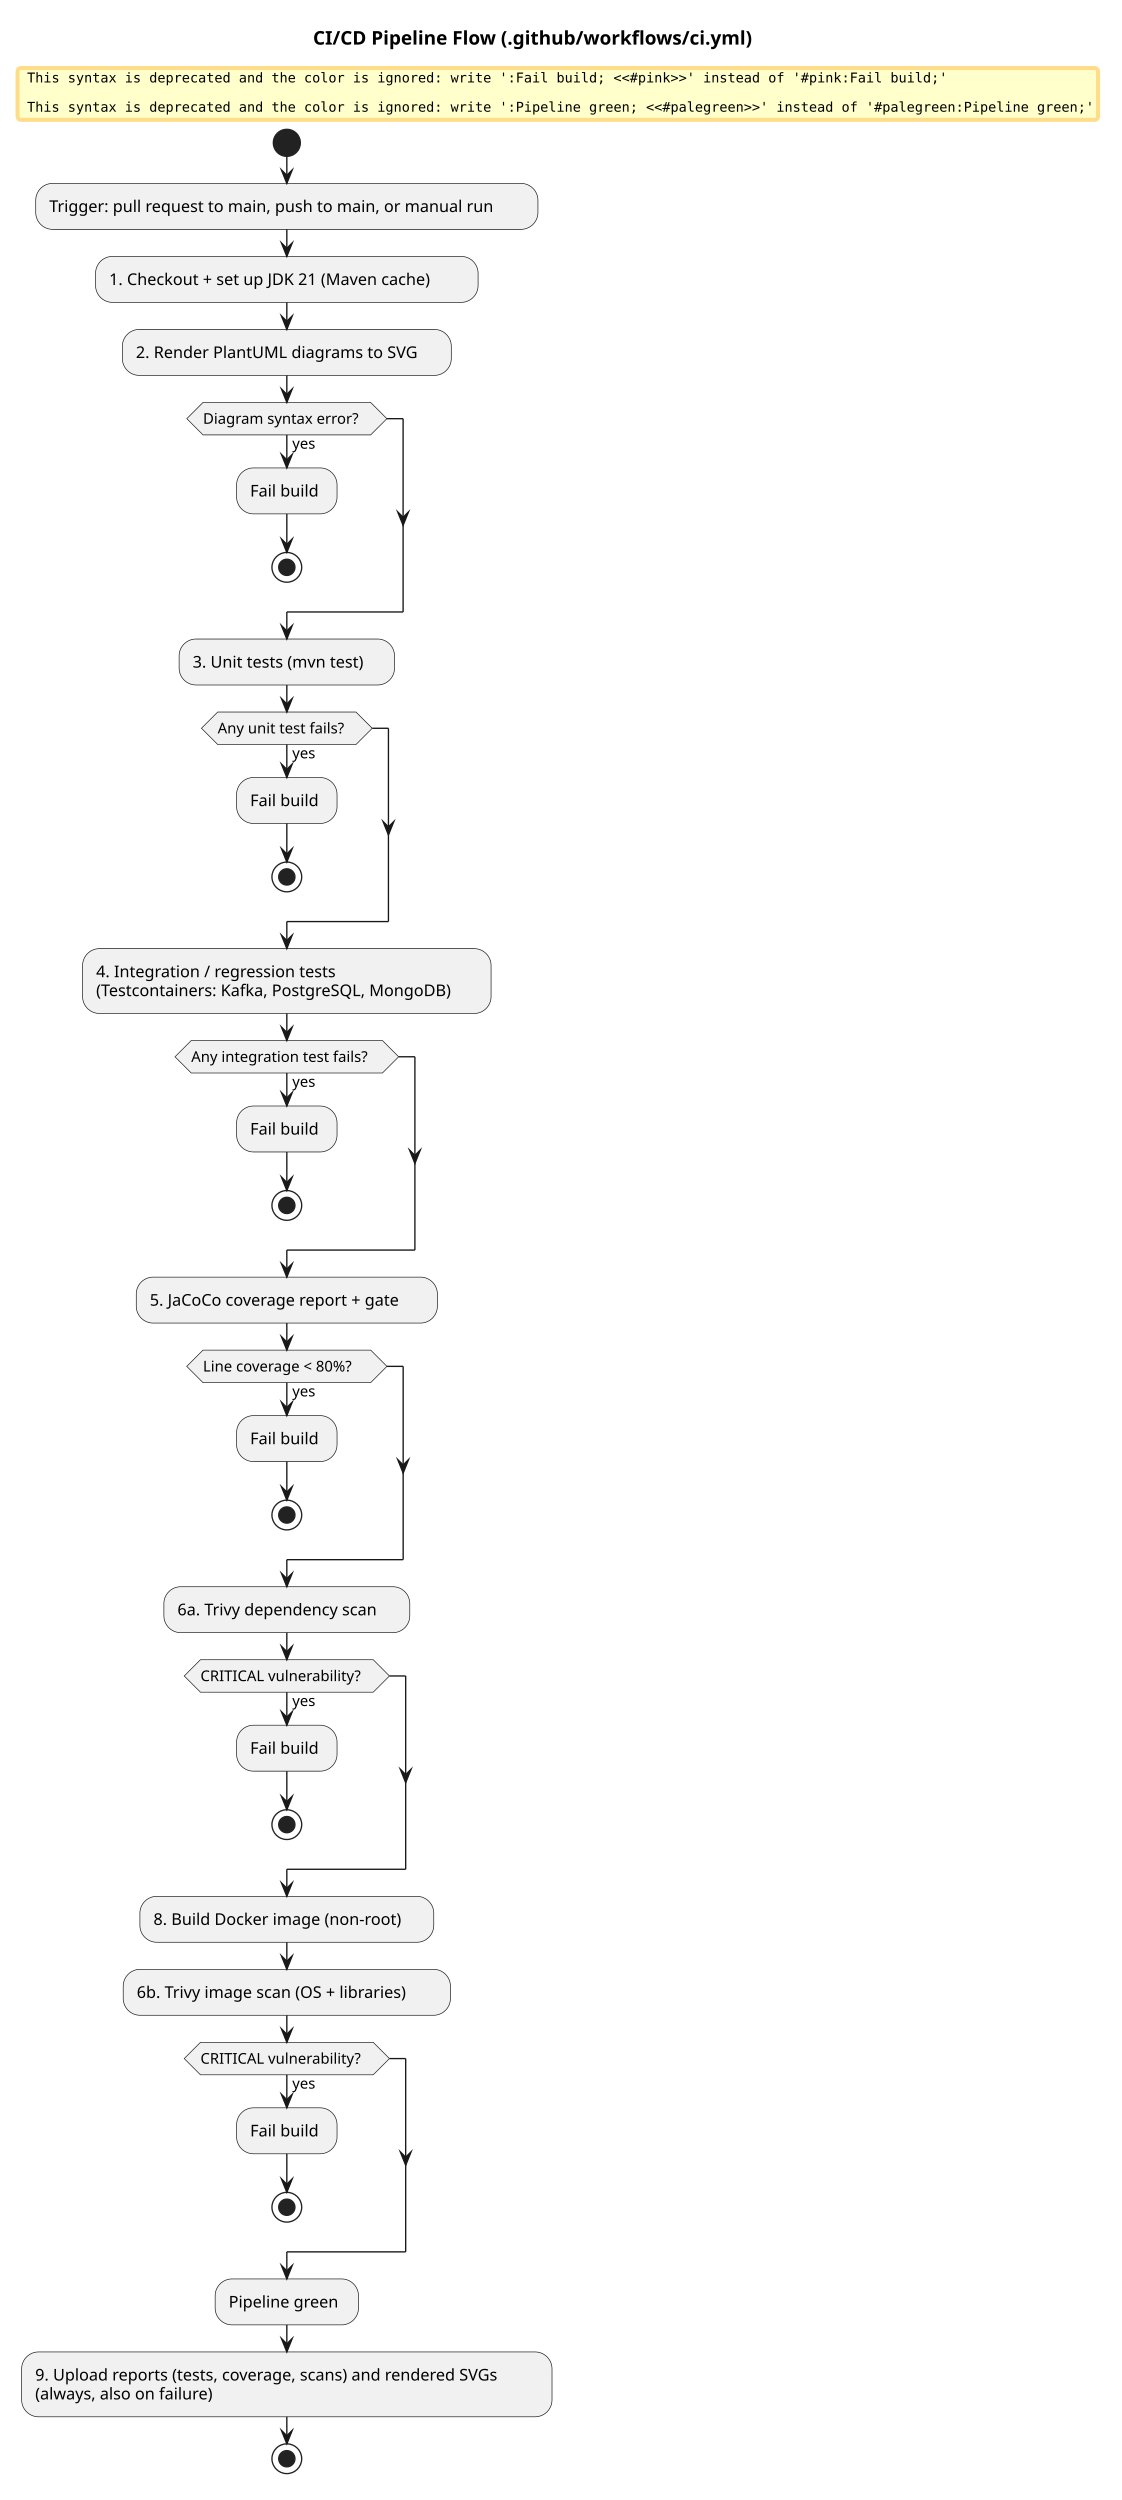
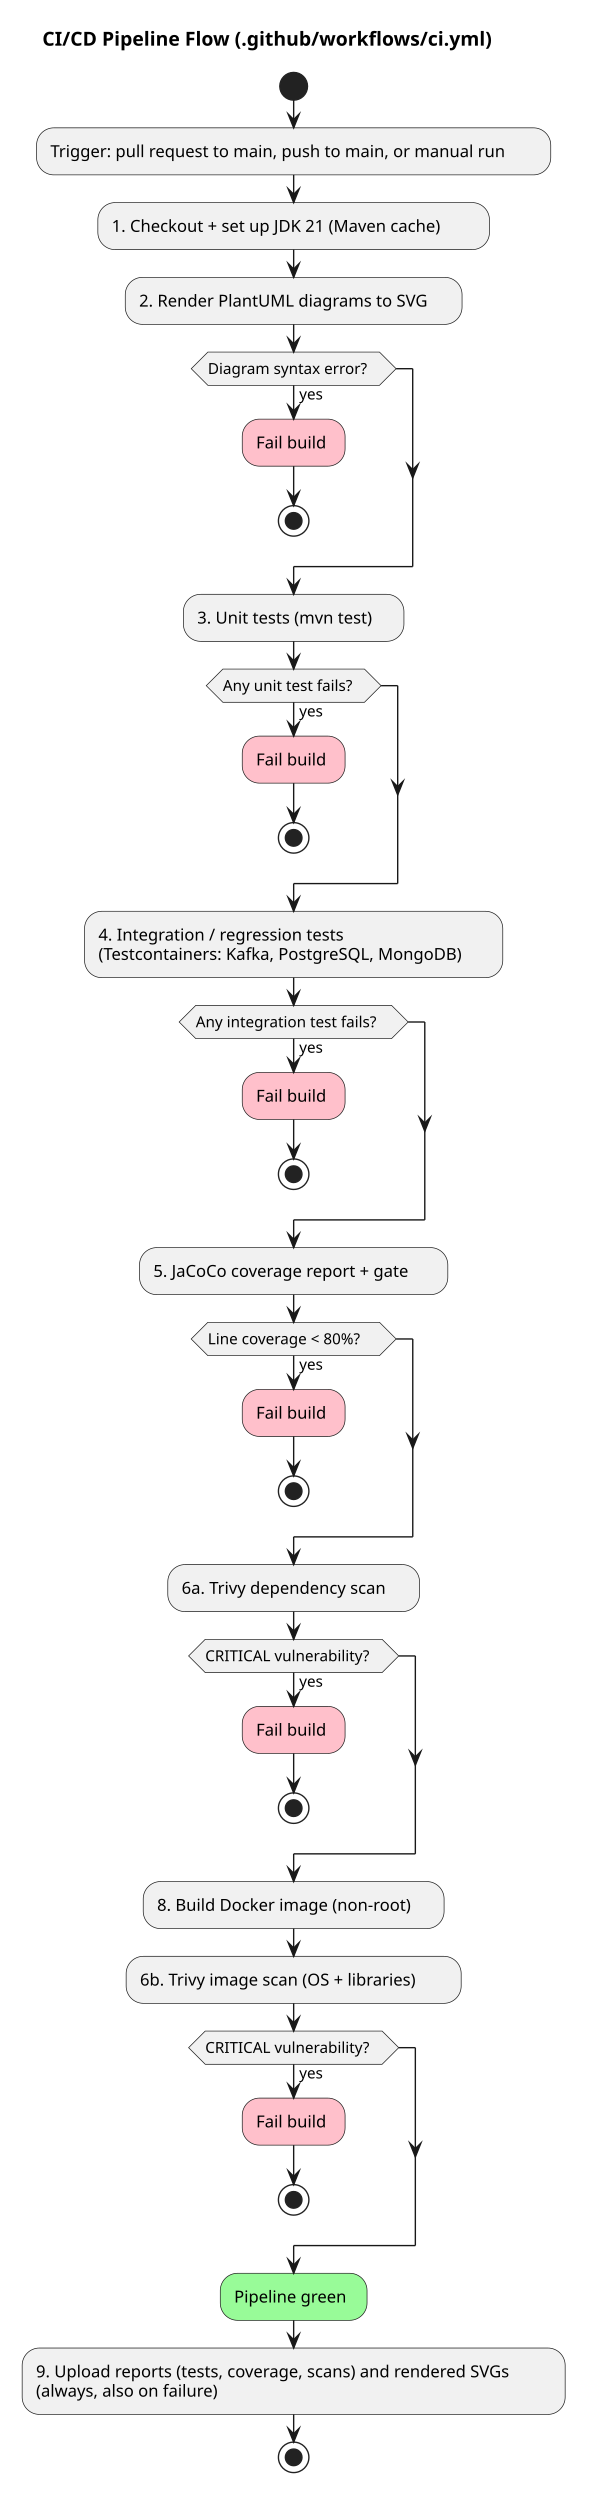
- <svg xmlns="http://www.w3.org/2000/svg" version="1.1" data-diagram-type="ACTIVITY" style="width:829px;height:1848px;background:#FFFFFF;" width="829px" height="1848px" viewBox="0 0 829 1848" zoomAndPan="magnify" preserveAspectRatio="none" contentStyleType="text/css">
+ <svg xmlns="http://www.w3.org/2000/svg" version="1.1" data-diagram-type="ACTIVITY" style="width:428px;height:1805px;background:#FFFFFF;" width="428px" height="1805px" viewBox="0 0 428 1805" zoomAndPan="magnify" preserveAspectRatio="none" contentStyleType="text/css">
  <defs />
  <g font-family="sans-serif" lengthAdjust="spacing">
    <g class="title" data-source-line="1">
-       <text x="231.372" y="32.995" fill="#000" font-size="14" textLength="364.943" font-weight="700">CI/CD Pipeline Flow (.github/workflows/ci.yml)</text>
+       <text x="30.552" y="32.995" fill="#000" font-size="14" textLength="364.943" font-weight="700">CI/CD Pipeline Flow (.github/workflows/ci.yml)</text>
    </g>
-     <rect x="13" y="50.297" width="798.687" height="38.281" fill="#FFC" style="stroke:#FD8;stroke-width:3;" rx="2.5" ry="2.5" />
-     <text x="20" y="60.938" fill="#000" font-size="10" textLength="680.317" font-family="monospace">This syntax is deprecated and the color is ignored: write ':Fail build; &lt;&lt;#pink&gt;&gt;' instead of '#pink:Fail build;'</text>
-     <text x="20" y="82.578" fill="#000" font-size="10" textLength="788.687" font-family="monospace">This syntax is deprecated and the color is ignored: write ':Pipeline green; &lt;&lt;#palegreen&gt;&gt;' instead of '#palegreen:Pipeline green;'</text>
-     <ellipse cx="212.023" cy="105.578" rx="10" ry="10" fill="#222" style="stroke:#222;stroke-width:1;" />
-     <rect x="26.406" y="135.578" width="371.234" height="33.969" fill="#F1F1F1" style="stroke:#181818;stroke-width:0.5;" rx="12.5" ry="12.5" />
-     <text x="36.406" y="156.717" fill="#000" font-size="12" textLength="351.234">Trigger: pull request to main, push to main, or manual run</text>
-     <rect x="70.642" y="189.547" width="282.764" height="33.969" fill="#F1F1F1" style="stroke:#181818;stroke-width:0.5;" rx="12.5" ry="12.5" />
-     <text x="80.642" y="210.686" fill="#000" font-size="12" textLength="262.764">1. Checkout + set up JDK 21 (Maven cache)</text>
-     <rect x="90.443" y="243.516" width="243.16" height="33.969" fill="#F1F1F1" style="stroke:#181818;stroke-width:0.5;" rx="12.5" ry="12.5" />
-     <text x="100.443" y="264.654" fill="#000" font-size="12" textLength="223.16">2. Render PlantUML diagrams to SVG</text>
-     <rect x="174.9" y="345.887" width="74.246" height="33.969" fill="#F1F1F1" style="stroke:#181818;stroke-width:0.5;" rx="12.5" ry="12.5" />
-     <text x="184.9" y="367.025" fill="#000" font-size="12" textLength="54.246">Fail build</text>
-     <ellipse cx="212.023" cy="419.371" rx="11" ry="11" fill="none" style="stroke:#222;stroke-width:1;" />
-     <ellipse cx="212.023" cy="419.371" rx="6" ry="6" fill="#222" style="stroke:#222;stroke-width:1;" />
-     <polygon points="150.073,297.484,273.974,297.484,285.974,309.484,273.974,321.484,150.073,321.484,138.073,309.484,150.073,297.484" fill="#F1F1F1" style="stroke:#181818;stroke-width:0.5;stroke-linejoin:miter;stroke-miterlimit:10;" />
-     <text x="216.023" y="331.695" fill="#000" font-size="11" textLength="19.008">yes</text>
-     <text x="150.073" y="313.292" fill="#000" font-size="11" textLength="123.9">Diagram syntax error?</text>
-     <rect x="132.405" y="472.371" width="159.236" height="33.969" fill="#F1F1F1" style="stroke:#181818;stroke-width:0.5;" rx="12.5" ry="12.5" />
-     <text x="142.405" y="493.51" fill="#000" font-size="12" textLength="139.236">3. Unit tests (mvn test)</text>
-     <rect x="174.9" y="574.742" width="74.246" height="33.969" fill="#F1F1F1" style="stroke:#181818;stroke-width:0.5;" rx="12.5" ry="12.5" />
-     <text x="184.9" y="595.881" fill="#000" font-size="12" textLength="54.246">Fail build</text>
-     <ellipse cx="212.023" cy="648.227" rx="11" ry="11" fill="none" style="stroke:#222;stroke-width:1;" />
-     <ellipse cx="212.023" cy="648.227" rx="6" ry="6" fill="#222" style="stroke:#222;stroke-width:1;" />
-     <polygon points="160.909,526.34,263.137,526.34,275.137,538.34,263.137,550.34,160.909,550.34,148.909,538.34,160.909,526.34" fill="#F1F1F1" style="stroke:#181818;stroke-width:0.5;stroke-linejoin:miter;stroke-miterlimit:10;" />
-     <text x="216.023" y="560.55" fill="#000" font-size="11" textLength="19.008">yes</text>
-     <text x="160.909" y="542.148" fill="#000" font-size="11" textLength="102.228">Any unit test fails?</text>
-     <rect x="61.044" y="701.227" width="301.959" height="47.938" fill="#F1F1F1" style="stroke:#181818;stroke-width:0.5;" rx="12.5" ry="12.5" />
-     <text x="71.044" y="722.365" fill="#000" font-size="12" textLength="189.205">4. Integration / regression tests</text>
-     <text x="71.044" y="736.334" fill="#000" font-size="12" textLength="281.959">(Testcontainers: Kafka, PostgreSQL, MongoDB)</text>
-     <rect x="174.9" y="817.566" width="74.246" height="33.969" fill="#F1F1F1" style="stroke:#181818;stroke-width:0.5;" rx="12.5" ry="12.5" />
-     <text x="184.9" y="838.705" fill="#000" font-size="12" textLength="54.246">Fail build</text>
-     <ellipse cx="212.023" cy="891.051" rx="11" ry="11" fill="none" style="stroke:#222;stroke-width:1;" />
-     <ellipse cx="212.023" cy="891.051" rx="6" ry="6" fill="#222" style="stroke:#222;stroke-width:1;" />
-     <polygon points="141.353,769.164,282.694,769.164,294.694,781.164,282.694,793.164,141.353,793.164,129.353,781.164,141.353,769.164" fill="#F1F1F1" style="stroke:#181818;stroke-width:0.5;stroke-linejoin:miter;stroke-miterlimit:10;" />
-     <text x="216.023" y="803.375" fill="#000" font-size="11" textLength="19.008">yes</text>
-     <text x="141.353" y="784.972" fill="#000" font-size="11" textLength="141.34">Any integration test fails?</text>
-     <rect x="100.727" y="944.051" width="222.594" height="33.969" fill="#F1F1F1" style="stroke:#181818;stroke-width:0.5;" rx="12.5" ry="12.5" />
-     <text x="110.727" y="965.189" fill="#000" font-size="12" textLength="202.594">5. JaCoCo coverage report + gate</text>
-     <rect x="174.9" y="1046.422" width="74.246" height="33.969" fill="#F1F1F1" style="stroke:#181818;stroke-width:0.5;" rx="12.5" ry="12.5" />
-     <text x="184.9" y="1067.561" fill="#000" font-size="12" textLength="54.246">Fail build</text>
-     <ellipse cx="212.023" cy="1119.906" rx="11" ry="11" fill="none" style="stroke:#222;stroke-width:1;" />
-     <ellipse cx="212.023" cy="1119.906" rx="6" ry="6" fill="#222" style="stroke:#222;stroke-width:1;" />
-     <polygon points="150.03,998.02,274.017,998.02,286.017,1010.02,274.017,1022.02,150.03,1022.02,138.03,1010.02,150.03,998.02" fill="#F1F1F1" style="stroke:#181818;stroke-width:0.5;stroke-linejoin:miter;stroke-miterlimit:10;" />
-     <text x="216.023" y="1032.23" fill="#000" font-size="11" textLength="19.008">yes</text>
-     <text x="150.03" y="1013.828" fill="#000" font-size="11" textLength="123.986">Line coverage &lt; 80%?</text>
-     <rect x="121.141" y="1172.906" width="181.766" height="33.969" fill="#F1F1F1" style="stroke:#181818;stroke-width:0.5;" rx="12.5" ry="12.5" />
-     <text x="131.141" y="1194.045" fill="#000" font-size="12" textLength="161.766">6a. Trivy dependency scan</text>
-     <rect x="174.9" y="1275.277" width="74.246" height="33.969" fill="#F1F1F1" style="stroke:#181818;stroke-width:0.5;" rx="12.5" ry="12.5" />
-     <text x="184.9" y="1296.416" fill="#000" font-size="12" textLength="54.246">Fail build</text>
-     <ellipse cx="212.023" cy="1348.762" rx="11" ry="11" fill="none" style="stroke:#222;stroke-width:1;" />
-     <ellipse cx="212.023" cy="1348.762" rx="6" ry="6" fill="#222" style="stroke:#222;stroke-width:1;" />
-     <polygon points="148.167,1226.875,275.88,1226.875,287.88,1238.875,275.88,1250.875,148.167,1250.875,136.167,1238.875,148.167,1226.875" fill="#F1F1F1" style="stroke:#181818;stroke-width:0.5;stroke-linejoin:miter;stroke-miterlimit:10;" />
-     <text x="216.023" y="1261.085" fill="#000" font-size="11" textLength="19.008">yes</text>
-     <text x="148.167" y="1242.683" fill="#000" font-size="11" textLength="127.714">CRITICAL vulnerability?</text>
-     <rect x="103.413" y="1401.762" width="217.221" height="33.969" fill="#F1F1F1" style="stroke:#181818;stroke-width:0.5;" rx="12.5" ry="12.5" />
-     <text x="113.413" y="1422.9" fill="#000" font-size="12" textLength="197.221">8. Build Docker image (non-root)</text>
-     <rect x="91.076" y="1455.73" width="241.895" height="33.969" fill="#F1F1F1" style="stroke:#181818;stroke-width:0.5;" rx="12.5" ry="12.5" />
-     <text x="101.076" y="1476.869" fill="#000" font-size="12" textLength="221.895">6b. Trivy image scan (OS + libraries)</text>
-     <rect x="174.9" y="1558.102" width="74.246" height="33.969" fill="#F1F1F1" style="stroke:#181818;stroke-width:0.5;" rx="12.5" ry="12.5" />
-     <text x="184.9" y="1579.24" fill="#000" font-size="12" textLength="54.246">Fail build</text>
-     <ellipse cx="212.023" cy="1631.586" rx="11" ry="11" fill="none" style="stroke:#222;stroke-width:1;" />
-     <ellipse cx="212.023" cy="1631.586" rx="6" ry="6" fill="#222" style="stroke:#222;stroke-width:1;" />
-     <polygon points="148.167,1509.699,275.88,1509.699,287.88,1521.699,275.88,1533.699,148.167,1533.699,136.167,1521.699,148.167,1509.699" fill="#F1F1F1" style="stroke:#181818;stroke-width:0.5;stroke-linejoin:miter;stroke-miterlimit:10;" />
-     <text x="216.023" y="1543.91" fill="#000" font-size="11" textLength="19.008">yes</text>
-     <text x="148.167" y="1525.507" fill="#000" font-size="11" textLength="127.714">CRITICAL vulnerability?</text>
-     <rect x="159.042" y="1684.586" width="105.963" height="33.969" fill="#F1F1F1" style="stroke:#181818;stroke-width:0.5;" rx="12.5" ry="12.5" />
-     <text x="169.042" y="1705.725" fill="#000" font-size="12" textLength="85.963">Pipeline green</text>
-     <rect x="16" y="1738.555" width="392.047" height="47.938" fill="#F1F1F1" style="stroke:#181818;stroke-width:0.5;" rx="12.5" ry="12.5" />
-     <text x="26" y="1759.693" fill="#000" font-size="12" textLength="372.047">9. Upload reports (tests, coverage, scans) and rendered SVGs</text>
-     <text x="26" y="1773.662" fill="#000" font-size="12" textLength="143.227">(always, also on failure)</text>
-     <ellipse cx="212.023" cy="1817.492" rx="11" ry="11" fill="none" style="stroke:#222;stroke-width:1;" />
-     <ellipse cx="212.023" cy="1817.492" rx="6" ry="6" fill="#222" style="stroke:#222;stroke-width:1;" />
-     <line x1="212.023" y1="115.578" x2="212.023" y2="135.578" style="stroke:#181818;stroke-width:1;" />
-     <polygon points="208.023,125.578,212.023,135.578,216.023,125.578,212.023,129.578" fill="#181818" style="stroke:#181818;stroke-width:1;stroke-linejoin:miter;stroke-miterlimit:10;" />
-     <line x1="212.023" y1="169.547" x2="212.023" y2="189.547" style="stroke:#181818;stroke-width:1;" />
-     <polygon points="208.023,179.547,212.023,189.547,216.023,179.547,212.023,183.547" fill="#181818" style="stroke:#181818;stroke-width:1;stroke-linejoin:miter;stroke-miterlimit:10;" />
-     <line x1="212.023" y1="223.516" x2="212.023" y2="243.516" style="stroke:#181818;stroke-width:1;" />
-     <polygon points="208.023,233.516,212.023,243.516,216.023,233.516,212.023,237.516" fill="#181818" style="stroke:#181818;stroke-width:1;stroke-linejoin:miter;stroke-miterlimit:10;" />
-     <line x1="212.023" y1="379.855" x2="212.023" y2="408.371" style="stroke:#181818;stroke-width:1;" />
-     <polygon points="208.023,398.371,212.023,408.371,216.023,398.371,212.023,402.371" fill="#181818" style="stroke:#181818;stroke-width:1;stroke-linejoin:miter;stroke-miterlimit:10;" />
-     <line x1="212.023" y1="321.484" x2="212.023" y2="345.887" style="stroke:#181818;stroke-width:1;" />
-     <polygon points="208.023,335.887,212.023,345.887,216.023,335.887,212.023,339.887" fill="#181818" style="stroke:#181818;stroke-width:1;stroke-linejoin:miter;stroke-miterlimit:10;" />
-     <line x1="285.974" y1="309.484" x2="297.974" y2="309.484" style="stroke:#181818;stroke-width:1;" />
-     <polygon points="293.974,378.371,297.974,388.371,301.974,378.371,297.974,382.371" fill="#181818" style="stroke:#181818;stroke-width:1;stroke-linejoin:miter;stroke-miterlimit:10;" />
-     <line x1="297.974" y1="309.484" x2="297.974" y2="452.371" style="stroke:#181818;stroke-width:1;" />
-     <line x1="297.974" y1="452.371" x2="212.023" y2="452.371" style="stroke:#181818;stroke-width:1;" />
-     <line x1="212.023" y1="452.371" x2="212.023" y2="472.371" style="stroke:#181818;stroke-width:1;" />
-     <polygon points="208.023,462.371,212.023,472.371,216.023,462.371,212.023,466.371" fill="#181818" style="stroke:#181818;stroke-width:1;stroke-linejoin:miter;stroke-miterlimit:10;" />
-     <line x1="212.023" y1="277.484" x2="212.023" y2="297.484" style="stroke:#181818;stroke-width:1;" />
-     <polygon points="208.023,287.484,212.023,297.484,216.023,287.484,212.023,291.484" fill="#181818" style="stroke:#181818;stroke-width:1;stroke-linejoin:miter;stroke-miterlimit:10;" />
-     <line x1="212.023" y1="608.711" x2="212.023" y2="637.227" style="stroke:#181818;stroke-width:1;" />
-     <polygon points="208.023,627.227,212.023,637.227,216.023,627.227,212.023,631.227" fill="#181818" style="stroke:#181818;stroke-width:1;stroke-linejoin:miter;stroke-miterlimit:10;" />
-     <line x1="212.023" y1="550.34" x2="212.023" y2="574.742" style="stroke:#181818;stroke-width:1;" />
-     <polygon points="208.023,564.742,212.023,574.742,216.023,564.742,212.023,568.742" fill="#181818" style="stroke:#181818;stroke-width:1;stroke-linejoin:miter;stroke-miterlimit:10;" />
-     <line x1="275.137" y1="538.34" x2="287.137" y2="538.34" style="stroke:#181818;stroke-width:1;" />
-     <polygon points="283.137,607.227,287.137,617.227,291.137,607.227,287.137,611.227" fill="#181818" style="stroke:#181818;stroke-width:1;stroke-linejoin:miter;stroke-miterlimit:10;" />
-     <line x1="287.137" y1="538.34" x2="287.137" y2="681.227" style="stroke:#181818;stroke-width:1;" />
-     <line x1="287.137" y1="681.227" x2="212.023" y2="681.227" style="stroke:#181818;stroke-width:1;" />
-     <line x1="212.023" y1="681.227" x2="212.023" y2="701.227" style="stroke:#181818;stroke-width:1;" />
-     <polygon points="208.023,691.227,212.023,701.227,216.023,691.227,212.023,695.227" fill="#181818" style="stroke:#181818;stroke-width:1;stroke-linejoin:miter;stroke-miterlimit:10;" />
-     <line x1="212.023" y1="506.34" x2="212.023" y2="526.34" style="stroke:#181818;stroke-width:1;" />
-     <polygon points="208.023,516.34,212.023,526.34,216.023,516.34,212.023,520.34" fill="#181818" style="stroke:#181818;stroke-width:1;stroke-linejoin:miter;stroke-miterlimit:10;" />
-     <line x1="212.023" y1="851.535" x2="212.023" y2="880.051" style="stroke:#181818;stroke-width:1;" />
-     <polygon points="208.023,870.051,212.023,880.051,216.023,870.051,212.023,874.051" fill="#181818" style="stroke:#181818;stroke-width:1;stroke-linejoin:miter;stroke-miterlimit:10;" />
-     <line x1="212.023" y1="793.164" x2="212.023" y2="817.566" style="stroke:#181818;stroke-width:1;" />
-     <polygon points="208.023,807.566,212.023,817.566,216.023,807.566,212.023,811.566" fill="#181818" style="stroke:#181818;stroke-width:1;stroke-linejoin:miter;stroke-miterlimit:10;" />
-     <line x1="294.694" y1="781.164" x2="306.694" y2="781.164" style="stroke:#181818;stroke-width:1;" />
-     <polygon points="302.694,850.051,306.694,860.051,310.694,850.051,306.694,854.051" fill="#181818" style="stroke:#181818;stroke-width:1;stroke-linejoin:miter;stroke-miterlimit:10;" />
-     <line x1="306.694" y1="781.164" x2="306.694" y2="924.051" style="stroke:#181818;stroke-width:1;" />
-     <line x1="306.694" y1="924.051" x2="212.023" y2="924.051" style="stroke:#181818;stroke-width:1;" />
-     <line x1="212.023" y1="924.051" x2="212.023" y2="944.051" style="stroke:#181818;stroke-width:1;" />
-     <polygon points="208.023,934.051,212.023,944.051,216.023,934.051,212.023,938.051" fill="#181818" style="stroke:#181818;stroke-width:1;stroke-linejoin:miter;stroke-miterlimit:10;" />
-     <line x1="212.023" y1="749.164" x2="212.023" y2="769.164" style="stroke:#181818;stroke-width:1;" />
-     <polygon points="208.023,759.164,212.023,769.164,216.023,759.164,212.023,763.164" fill="#181818" style="stroke:#181818;stroke-width:1;stroke-linejoin:miter;stroke-miterlimit:10;" />
-     <line x1="212.023" y1="1080.391" x2="212.023" y2="1108.906" style="stroke:#181818;stroke-width:1;" />
-     <polygon points="208.023,1098.906,212.023,1108.906,216.023,1098.906,212.023,1102.906" fill="#181818" style="stroke:#181818;stroke-width:1;stroke-linejoin:miter;stroke-miterlimit:10;" />
-     <line x1="212.023" y1="1022.02" x2="212.023" y2="1046.422" style="stroke:#181818;stroke-width:1;" />
-     <polygon points="208.023,1036.422,212.023,1046.422,216.023,1036.422,212.023,1040.422" fill="#181818" style="stroke:#181818;stroke-width:1;stroke-linejoin:miter;stroke-miterlimit:10;" />
-     <line x1="286.017" y1="1010.02" x2="298.017" y2="1010.02" style="stroke:#181818;stroke-width:1;" />
-     <polygon points="294.017,1078.906,298.017,1088.906,302.017,1078.906,298.017,1082.906" fill="#181818" style="stroke:#181818;stroke-width:1;stroke-linejoin:miter;stroke-miterlimit:10;" />
-     <line x1="298.017" y1="1010.02" x2="298.017" y2="1152.906" style="stroke:#181818;stroke-width:1;" />
-     <line x1="298.017" y1="1152.906" x2="212.023" y2="1152.906" style="stroke:#181818;stroke-width:1;" />
-     <line x1="212.023" y1="1152.906" x2="212.023" y2="1172.906" style="stroke:#181818;stroke-width:1;" />
-     <polygon points="208.023,1162.906,212.023,1172.906,216.023,1162.906,212.023,1166.906" fill="#181818" style="stroke:#181818;stroke-width:1;stroke-linejoin:miter;stroke-miterlimit:10;" />
-     <line x1="212.023" y1="978.02" x2="212.023" y2="998.02" style="stroke:#181818;stroke-width:1;" />
-     <polygon points="208.023,988.02,212.023,998.02,216.023,988.02,212.023,992.02" fill="#181818" style="stroke:#181818;stroke-width:1;stroke-linejoin:miter;stroke-miterlimit:10;" />
-     <line x1="212.023" y1="1309.246" x2="212.023" y2="1337.762" style="stroke:#181818;stroke-width:1;" />
-     <polygon points="208.023,1327.762,212.023,1337.762,216.023,1327.762,212.023,1331.762" fill="#181818" style="stroke:#181818;stroke-width:1;stroke-linejoin:miter;stroke-miterlimit:10;" />
-     <line x1="212.023" y1="1250.875" x2="212.023" y2="1275.277" style="stroke:#181818;stroke-width:1;" />
-     <polygon points="208.023,1265.277,212.023,1275.277,216.023,1265.277,212.023,1269.277" fill="#181818" style="stroke:#181818;stroke-width:1;stroke-linejoin:miter;stroke-miterlimit:10;" />
-     <line x1="287.88" y1="1238.875" x2="299.88" y2="1238.875" style="stroke:#181818;stroke-width:1;" />
-     <polygon points="295.88,1307.762,299.88,1317.762,303.88,1307.762,299.88,1311.762" fill="#181818" style="stroke:#181818;stroke-width:1;stroke-linejoin:miter;stroke-miterlimit:10;" />
-     <line x1="299.88" y1="1238.875" x2="299.88" y2="1381.762" style="stroke:#181818;stroke-width:1;" />
-     <line x1="299.88" y1="1381.762" x2="212.023" y2="1381.762" style="stroke:#181818;stroke-width:1;" />
-     <line x1="212.023" y1="1381.762" x2="212.023" y2="1401.762" style="stroke:#181818;stroke-width:1;" />
-     <polygon points="208.023,1391.762,212.023,1401.762,216.023,1391.762,212.023,1395.762" fill="#181818" style="stroke:#181818;stroke-width:1;stroke-linejoin:miter;stroke-miterlimit:10;" />
-     <line x1="212.023" y1="1206.875" x2="212.023" y2="1226.875" style="stroke:#181818;stroke-width:1;" />
-     <polygon points="208.023,1216.875,212.023,1226.875,216.023,1216.875,212.023,1220.875" fill="#181818" style="stroke:#181818;stroke-width:1;stroke-linejoin:miter;stroke-miterlimit:10;" />
-     <line x1="212.023" y1="1435.73" x2="212.023" y2="1455.73" style="stroke:#181818;stroke-width:1;" />
-     <polygon points="208.023,1445.73,212.023,1455.73,216.023,1445.73,212.023,1449.73" fill="#181818" style="stroke:#181818;stroke-width:1;stroke-linejoin:miter;stroke-miterlimit:10;" />
-     <line x1="212.023" y1="1592.07" x2="212.023" y2="1620.586" style="stroke:#181818;stroke-width:1;" />
-     <polygon points="208.023,1610.586,212.023,1620.586,216.023,1610.586,212.023,1614.586" fill="#181818" style="stroke:#181818;stroke-width:1;stroke-linejoin:miter;stroke-miterlimit:10;" />
-     <line x1="212.023" y1="1533.699" x2="212.023" y2="1558.102" style="stroke:#181818;stroke-width:1;" />
-     <polygon points="208.023,1548.102,212.023,1558.102,216.023,1548.102,212.023,1552.102" fill="#181818" style="stroke:#181818;stroke-width:1;stroke-linejoin:miter;stroke-miterlimit:10;" />
-     <line x1="287.88" y1="1521.699" x2="299.88" y2="1521.699" style="stroke:#181818;stroke-width:1;" />
-     <polygon points="295.88,1590.586,299.88,1600.586,303.88,1590.586,299.88,1594.586" fill="#181818" style="stroke:#181818;stroke-width:1;stroke-linejoin:miter;stroke-miterlimit:10;" />
-     <line x1="299.88" y1="1521.699" x2="299.88" y2="1664.586" style="stroke:#181818;stroke-width:1;" />
-     <line x1="299.88" y1="1664.586" x2="212.023" y2="1664.586" style="stroke:#181818;stroke-width:1;" />
-     <line x1="212.023" y1="1664.586" x2="212.023" y2="1684.586" style="stroke:#181818;stroke-width:1;" />
-     <polygon points="208.023,1674.586,212.023,1684.586,216.023,1674.586,212.023,1678.586" fill="#181818" style="stroke:#181818;stroke-width:1;stroke-linejoin:miter;stroke-miterlimit:10;" />
-     <line x1="212.023" y1="1489.699" x2="212.023" y2="1509.699" style="stroke:#181818;stroke-width:1;" />
-     <polygon points="208.023,1499.699,212.023,1509.699,216.023,1499.699,212.023,1503.699" fill="#181818" style="stroke:#181818;stroke-width:1;stroke-linejoin:miter;stroke-miterlimit:10;" />
-     <line x1="212.023" y1="1718.555" x2="212.023" y2="1738.555" style="stroke:#181818;stroke-width:1;" />
-     <polygon points="208.023,1728.555,212.023,1738.555,216.023,1728.555,212.023,1732.555" fill="#181818" style="stroke:#181818;stroke-width:1;stroke-linejoin:miter;stroke-miterlimit:10;" />
-     <line x1="212.023" y1="1786.492" x2="212.023" y2="1806.492" style="stroke:#181818;stroke-width:1;" />
-     <polygon points="208.023,1796.492,212.023,1806.492,216.023,1796.492,212.023,1800.492" fill="#181818" style="stroke:#181818;stroke-width:1;stroke-linejoin:miter;stroke-miterlimit:10;" />
+     <ellipse cx="212.023" cy="62.297" rx="10" ry="10" fill="#222" style="stroke:#222;stroke-width:1;" />
+     <rect x="26.406" y="92.297" width="371.234" height="33.969" fill="#F1F1F1" style="stroke:#181818;stroke-width:0.5;" rx="12.5" ry="12.5" />
+     <text x="36.406" y="113.436" fill="#000" font-size="12" textLength="351.234">Trigger: pull request to main, push to main, or manual run</text>
+     <rect x="70.642" y="146.266" width="282.764" height="33.969" fill="#F1F1F1" style="stroke:#181818;stroke-width:0.5;" rx="12.5" ry="12.5" />
+     <text x="80.642" y="167.404" fill="#000" font-size="12" textLength="262.764">1. Checkout + set up JDK 21 (Maven cache)</text>
+     <rect x="90.443" y="200.234" width="243.16" height="33.969" fill="#F1F1F1" style="stroke:#181818;stroke-width:0.5;" rx="12.5" ry="12.5" />
+     <text x="100.443" y="221.373" fill="#000" font-size="12" textLength="223.16">2. Render PlantUML diagrams to SVG</text>
+     <rect x="174.9" y="302.605" width="74.246" height="33.969" fill="#FFC0CB" style="stroke:#181818;stroke-width:0.5;" rx="12.5" ry="12.5" />
+     <text x="184.9" y="323.744" fill="#000" font-size="12" textLength="54.246">Fail build</text>
+     <ellipse cx="212.023" cy="376.09" rx="11" ry="11" fill="none" style="stroke:#222;stroke-width:1;" />
+     <ellipse cx="212.023" cy="376.09" rx="6" ry="6" fill="#222" style="stroke:#222;stroke-width:1;" />
+     <polygon points="150.073,254.203,273.974,254.203,285.974,266.203,273.974,278.203,150.073,278.203,138.073,266.203,150.073,254.203" fill="#F1F1F1" style="stroke:#181818;stroke-width:0.5;stroke-linejoin:miter;stroke-miterlimit:10;" />
+     <text x="216.023" y="288.414" fill="#000" font-size="11" textLength="19.008">yes</text>
+     <text x="150.073" y="270.011" fill="#000" font-size="11" textLength="123.9">Diagram syntax error?</text>
+     <rect x="132.405" y="429.09" width="159.236" height="33.969" fill="#F1F1F1" style="stroke:#181818;stroke-width:0.5;" rx="12.5" ry="12.5" />
+     <text x="142.405" y="450.229" fill="#000" font-size="12" textLength="139.236">3. Unit tests (mvn test)</text>
+     <rect x="174.9" y="531.461" width="74.246" height="33.969" fill="#FFC0CB" style="stroke:#181818;stroke-width:0.5;" rx="12.5" ry="12.5" />
+     <text x="184.9" y="552.6" fill="#000" font-size="12" textLength="54.246">Fail build</text>
+     <ellipse cx="212.023" cy="604.945" rx="11" ry="11" fill="none" style="stroke:#222;stroke-width:1;" />
+     <ellipse cx="212.023" cy="604.945" rx="6" ry="6" fill="#222" style="stroke:#222;stroke-width:1;" />
+     <polygon points="160.909,483.059,263.137,483.059,275.137,495.059,263.137,507.059,160.909,507.059,148.909,495.059,160.909,483.059" fill="#F1F1F1" style="stroke:#181818;stroke-width:0.5;stroke-linejoin:miter;stroke-miterlimit:10;" />
+     <text x="216.023" y="517.269" fill="#000" font-size="11" textLength="19.008">yes</text>
+     <text x="160.909" y="498.867" fill="#000" font-size="11" textLength="102.228">Any unit test fails?</text>
+     <rect x="61.044" y="657.945" width="301.959" height="47.938" fill="#F1F1F1" style="stroke:#181818;stroke-width:0.5;" rx="12.5" ry="12.5" />
+     <text x="71.044" y="679.084" fill="#000" font-size="12" textLength="189.205">4. Integration / regression tests</text>
+     <text x="71.044" y="693.053" fill="#000" font-size="12" textLength="281.959">(Testcontainers: Kafka, PostgreSQL, MongoDB)</text>
+     <rect x="174.9" y="774.285" width="74.246" height="33.969" fill="#FFC0CB" style="stroke:#181818;stroke-width:0.5;" rx="12.5" ry="12.5" />
+     <text x="184.9" y="795.424" fill="#000" font-size="12" textLength="54.246">Fail build</text>
+     <ellipse cx="212.023" cy="847.77" rx="11" ry="11" fill="none" style="stroke:#222;stroke-width:1;" />
+     <ellipse cx="212.023" cy="847.77" rx="6" ry="6" fill="#222" style="stroke:#222;stroke-width:1;" />
+     <polygon points="141.353,725.883,282.694,725.883,294.694,737.883,282.694,749.883,141.353,749.883,129.353,737.883,141.353,725.883" fill="#F1F1F1" style="stroke:#181818;stroke-width:0.5;stroke-linejoin:miter;stroke-miterlimit:10;" />
+     <text x="216.023" y="760.093" fill="#000" font-size="11" textLength="19.008">yes</text>
+     <text x="141.353" y="741.691" fill="#000" font-size="11" textLength="141.34">Any integration test fails?</text>
+     <rect x="100.727" y="900.77" width="222.594" height="33.969" fill="#F1F1F1" style="stroke:#181818;stroke-width:0.5;" rx="12.5" ry="12.5" />
+     <text x="110.727" y="921.908" fill="#000" font-size="12" textLength="202.594">5. JaCoCo coverage report + gate</text>
+     <rect x="174.9" y="1003.141" width="74.246" height="33.969" fill="#FFC0CB" style="stroke:#181818;stroke-width:0.5;" rx="12.5" ry="12.5" />
+     <text x="184.9" y="1024.279" fill="#000" font-size="12" textLength="54.246">Fail build</text>
+     <ellipse cx="212.023" cy="1076.625" rx="11" ry="11" fill="none" style="stroke:#222;stroke-width:1;" />
+     <ellipse cx="212.023" cy="1076.625" rx="6" ry="6" fill="#222" style="stroke:#222;stroke-width:1;" />
+     <polygon points="150.03,954.738,274.017,954.738,286.017,966.738,274.017,978.738,150.03,978.738,138.03,966.738,150.03,954.738" fill="#F1F1F1" style="stroke:#181818;stroke-width:0.5;stroke-linejoin:miter;stroke-miterlimit:10;" />
+     <text x="216.023" y="988.949" fill="#000" font-size="11" textLength="19.008">yes</text>
+     <text x="150.03" y="970.546" fill="#000" font-size="11" textLength="123.986">Line coverage &lt; 80%?</text>
+     <rect x="121.141" y="1129.625" width="181.766" height="33.969" fill="#F1F1F1" style="stroke:#181818;stroke-width:0.5;" rx="12.5" ry="12.5" />
+     <text x="131.141" y="1150.764" fill="#000" font-size="12" textLength="161.766">6a. Trivy dependency scan</text>
+     <rect x="174.9" y="1231.996" width="74.246" height="33.969" fill="#FFC0CB" style="stroke:#181818;stroke-width:0.5;" rx="12.5" ry="12.5" />
+     <text x="184.9" y="1253.135" fill="#000" font-size="12" textLength="54.246">Fail build</text>
+     <ellipse cx="212.023" cy="1305.48" rx="11" ry="11" fill="none" style="stroke:#222;stroke-width:1;" />
+     <ellipse cx="212.023" cy="1305.48" rx="6" ry="6" fill="#222" style="stroke:#222;stroke-width:1;" />
+     <polygon points="148.167,1183.594,275.88,1183.594,287.88,1195.594,275.88,1207.594,148.167,1207.594,136.167,1195.594,148.167,1183.594" fill="#F1F1F1" style="stroke:#181818;stroke-width:0.5;stroke-linejoin:miter;stroke-miterlimit:10;" />
+     <text x="216.023" y="1217.804" fill="#000" font-size="11" textLength="19.008">yes</text>
+     <text x="148.167" y="1199.402" fill="#000" font-size="11" textLength="127.714">CRITICAL vulnerability?</text>
+     <rect x="103.413" y="1358.48" width="217.221" height="33.969" fill="#F1F1F1" style="stroke:#181818;stroke-width:0.5;" rx="12.5" ry="12.5" />
+     <text x="113.413" y="1379.619" fill="#000" font-size="12" textLength="197.221">8. Build Docker image (non-root)</text>
+     <rect x="91.076" y="1412.449" width="241.895" height="33.969" fill="#F1F1F1" style="stroke:#181818;stroke-width:0.5;" rx="12.5" ry="12.5" />
+     <text x="101.076" y="1433.588" fill="#000" font-size="12" textLength="221.895">6b. Trivy image scan (OS + libraries)</text>
+     <rect x="174.9" y="1514.82" width="74.246" height="33.969" fill="#FFC0CB" style="stroke:#181818;stroke-width:0.5;" rx="12.5" ry="12.5" />
+     <text x="184.9" y="1535.959" fill="#000" font-size="12" textLength="54.246">Fail build</text>
+     <ellipse cx="212.023" cy="1588.305" rx="11" ry="11" fill="none" style="stroke:#222;stroke-width:1;" />
+     <ellipse cx="212.023" cy="1588.305" rx="6" ry="6" fill="#222" style="stroke:#222;stroke-width:1;" />
+     <polygon points="148.167,1466.418,275.88,1466.418,287.88,1478.418,275.88,1490.418,148.167,1490.418,136.167,1478.418,148.167,1466.418" fill="#F1F1F1" style="stroke:#181818;stroke-width:0.5;stroke-linejoin:miter;stroke-miterlimit:10;" />
+     <text x="216.023" y="1500.628" fill="#000" font-size="11" textLength="19.008">yes</text>
+     <text x="148.167" y="1482.226" fill="#000" font-size="11" textLength="127.714">CRITICAL vulnerability?</text>
+     <rect x="159.042" y="1641.305" width="105.963" height="33.969" fill="#98FB98" style="stroke:#181818;stroke-width:0.5;" rx="12.5" ry="12.5" />
+     <text x="169.042" y="1662.443" fill="#000" font-size="12" textLength="85.963">Pipeline green</text>
+     <rect x="16" y="1695.273" width="392.047" height="47.938" fill="#F1F1F1" style="stroke:#181818;stroke-width:0.5;" rx="12.5" ry="12.5" />
+     <text x="26" y="1716.412" fill="#000" font-size="12" textLength="372.047">9. Upload reports (tests, coverage, scans) and rendered SVGs</text>
+     <text x="26" y="1730.381" fill="#000" font-size="12" textLength="143.227">(always, also on failure)</text>
+     <ellipse cx="212.023" cy="1774.211" rx="11" ry="11" fill="none" style="stroke:#222;stroke-width:1;" />
+     <ellipse cx="212.023" cy="1774.211" rx="6" ry="6" fill="#222" style="stroke:#222;stroke-width:1;" />
+     <line x1="212.023" y1="72.297" x2="212.023" y2="92.297" style="stroke:#181818;stroke-width:1;" />
+     <polygon points="208.023,82.297,212.023,92.297,216.023,82.297,212.023,86.297" fill="#181818" style="stroke:#181818;stroke-width:1;stroke-linejoin:miter;stroke-miterlimit:10;" />
+     <line x1="212.023" y1="126.266" x2="212.023" y2="146.266" style="stroke:#181818;stroke-width:1;" />
+     <polygon points="208.023,136.266,212.023,146.266,216.023,136.266,212.023,140.266" fill="#181818" style="stroke:#181818;stroke-width:1;stroke-linejoin:miter;stroke-miterlimit:10;" />
+     <line x1="212.023" y1="180.234" x2="212.023" y2="200.234" style="stroke:#181818;stroke-width:1;" />
+     <polygon points="208.023,190.234,212.023,200.234,216.023,190.234,212.023,194.234" fill="#181818" style="stroke:#181818;stroke-width:1;stroke-linejoin:miter;stroke-miterlimit:10;" />
+     <line x1="212.023" y1="336.574" x2="212.023" y2="365.09" style="stroke:#181818;stroke-width:1;" />
+     <polygon points="208.023,355.09,212.023,365.09,216.023,355.09,212.023,359.09" fill="#181818" style="stroke:#181818;stroke-width:1;stroke-linejoin:miter;stroke-miterlimit:10;" />
+     <line x1="212.023" y1="278.203" x2="212.023" y2="302.605" style="stroke:#181818;stroke-width:1;" />
+     <polygon points="208.023,292.605,212.023,302.605,216.023,292.605,212.023,296.605" fill="#181818" style="stroke:#181818;stroke-width:1;stroke-linejoin:miter;stroke-miterlimit:10;" />
+     <line x1="285.974" y1="266.203" x2="297.974" y2="266.203" style="stroke:#181818;stroke-width:1;" />
+     <polygon points="293.974,335.09,297.974,345.09,301.974,335.09,297.974,339.09" fill="#181818" style="stroke:#181818;stroke-width:1;stroke-linejoin:miter;stroke-miterlimit:10;" />
+     <line x1="297.974" y1="266.203" x2="297.974" y2="409.09" style="stroke:#181818;stroke-width:1;" />
+     <line x1="297.974" y1="409.09" x2="212.023" y2="409.09" style="stroke:#181818;stroke-width:1;" />
+     <line x1="212.023" y1="409.09" x2="212.023" y2="429.09" style="stroke:#181818;stroke-width:1;" />
+     <polygon points="208.023,419.09,212.023,429.09,216.023,419.09,212.023,423.09" fill="#181818" style="stroke:#181818;stroke-width:1;stroke-linejoin:miter;stroke-miterlimit:10;" />
+     <line x1="212.023" y1="234.203" x2="212.023" y2="254.203" style="stroke:#181818;stroke-width:1;" />
+     <polygon points="208.023,244.203,212.023,254.203,216.023,244.203,212.023,248.203" fill="#181818" style="stroke:#181818;stroke-width:1;stroke-linejoin:miter;stroke-miterlimit:10;" />
+     <line x1="212.023" y1="565.43" x2="212.023" y2="593.945" style="stroke:#181818;stroke-width:1;" />
+     <polygon points="208.023,583.945,212.023,593.945,216.023,583.945,212.023,587.945" fill="#181818" style="stroke:#181818;stroke-width:1;stroke-linejoin:miter;stroke-miterlimit:10;" />
+     <line x1="212.023" y1="507.059" x2="212.023" y2="531.461" style="stroke:#181818;stroke-width:1;" />
+     <polygon points="208.023,521.461,212.023,531.461,216.023,521.461,212.023,525.461" fill="#181818" style="stroke:#181818;stroke-width:1;stroke-linejoin:miter;stroke-miterlimit:10;" />
+     <line x1="275.137" y1="495.059" x2="287.137" y2="495.059" style="stroke:#181818;stroke-width:1;" />
+     <polygon points="283.137,563.945,287.137,573.945,291.137,563.945,287.137,567.945" fill="#181818" style="stroke:#181818;stroke-width:1;stroke-linejoin:miter;stroke-miterlimit:10;" />
+     <line x1="287.137" y1="495.059" x2="287.137" y2="637.945" style="stroke:#181818;stroke-width:1;" />
+     <line x1="287.137" y1="637.945" x2="212.023" y2="637.945" style="stroke:#181818;stroke-width:1;" />
+     <line x1="212.023" y1="637.945" x2="212.023" y2="657.945" style="stroke:#181818;stroke-width:1;" />
+     <polygon points="208.023,647.945,212.023,657.945,216.023,647.945,212.023,651.945" fill="#181818" style="stroke:#181818;stroke-width:1;stroke-linejoin:miter;stroke-miterlimit:10;" />
+     <line x1="212.023" y1="463.059" x2="212.023" y2="483.059" style="stroke:#181818;stroke-width:1;" />
+     <polygon points="208.023,473.059,212.023,483.059,216.023,473.059,212.023,477.059" fill="#181818" style="stroke:#181818;stroke-width:1;stroke-linejoin:miter;stroke-miterlimit:10;" />
+     <line x1="212.023" y1="808.254" x2="212.023" y2="836.77" style="stroke:#181818;stroke-width:1;" />
+     <polygon points="208.023,826.77,212.023,836.77,216.023,826.77,212.023,830.77" fill="#181818" style="stroke:#181818;stroke-width:1;stroke-linejoin:miter;stroke-miterlimit:10;" />
+     <line x1="212.023" y1="749.883" x2="212.023" y2="774.285" style="stroke:#181818;stroke-width:1;" />
+     <polygon points="208.023,764.285,212.023,774.285,216.023,764.285,212.023,768.285" fill="#181818" style="stroke:#181818;stroke-width:1;stroke-linejoin:miter;stroke-miterlimit:10;" />
+     <line x1="294.694" y1="737.883" x2="306.694" y2="737.883" style="stroke:#181818;stroke-width:1;" />
+     <polygon points="302.694,806.77,306.694,816.77,310.694,806.77,306.694,810.77" fill="#181818" style="stroke:#181818;stroke-width:1;stroke-linejoin:miter;stroke-miterlimit:10;" />
+     <line x1="306.694" y1="737.883" x2="306.694" y2="880.77" style="stroke:#181818;stroke-width:1;" />
+     <line x1="306.694" y1="880.77" x2="212.023" y2="880.77" style="stroke:#181818;stroke-width:1;" />
+     <line x1="212.023" y1="880.77" x2="212.023" y2="900.77" style="stroke:#181818;stroke-width:1;" />
+     <polygon points="208.023,890.77,212.023,900.77,216.023,890.77,212.023,894.77" fill="#181818" style="stroke:#181818;stroke-width:1;stroke-linejoin:miter;stroke-miterlimit:10;" />
+     <line x1="212.023" y1="705.883" x2="212.023" y2="725.883" style="stroke:#181818;stroke-width:1;" />
+     <polygon points="208.023,715.883,212.023,725.883,216.023,715.883,212.023,719.883" fill="#181818" style="stroke:#181818;stroke-width:1;stroke-linejoin:miter;stroke-miterlimit:10;" />
+     <line x1="212.023" y1="1037.109" x2="212.023" y2="1065.625" style="stroke:#181818;stroke-width:1;" />
+     <polygon points="208.023,1055.625,212.023,1065.625,216.023,1055.625,212.023,1059.625" fill="#181818" style="stroke:#181818;stroke-width:1;stroke-linejoin:miter;stroke-miterlimit:10;" />
+     <line x1="212.023" y1="978.738" x2="212.023" y2="1003.141" style="stroke:#181818;stroke-width:1;" />
+     <polygon points="208.023,993.141,212.023,1003.141,216.023,993.141,212.023,997.141" fill="#181818" style="stroke:#181818;stroke-width:1;stroke-linejoin:miter;stroke-miterlimit:10;" />
+     <line x1="286.017" y1="966.738" x2="298.017" y2="966.738" style="stroke:#181818;stroke-width:1;" />
+     <polygon points="294.017,1035.625,298.017,1045.625,302.017,1035.625,298.017,1039.625" fill="#181818" style="stroke:#181818;stroke-width:1;stroke-linejoin:miter;stroke-miterlimit:10;" />
+     <line x1="298.017" y1="966.738" x2="298.017" y2="1109.625" style="stroke:#181818;stroke-width:1;" />
+     <line x1="298.017" y1="1109.625" x2="212.023" y2="1109.625" style="stroke:#181818;stroke-width:1;" />
+     <line x1="212.023" y1="1109.625" x2="212.023" y2="1129.625" style="stroke:#181818;stroke-width:1;" />
+     <polygon points="208.023,1119.625,212.023,1129.625,216.023,1119.625,212.023,1123.625" fill="#181818" style="stroke:#181818;stroke-width:1;stroke-linejoin:miter;stroke-miterlimit:10;" />
+     <line x1="212.023" y1="934.738" x2="212.023" y2="954.738" style="stroke:#181818;stroke-width:1;" />
+     <polygon points="208.023,944.738,212.023,954.738,216.023,944.738,212.023,948.738" fill="#181818" style="stroke:#181818;stroke-width:1;stroke-linejoin:miter;stroke-miterlimit:10;" />
+     <line x1="212.023" y1="1265.965" x2="212.023" y2="1294.48" style="stroke:#181818;stroke-width:1;" />
+     <polygon points="208.023,1284.48,212.023,1294.48,216.023,1284.48,212.023,1288.48" fill="#181818" style="stroke:#181818;stroke-width:1;stroke-linejoin:miter;stroke-miterlimit:10;" />
+     <line x1="212.023" y1="1207.594" x2="212.023" y2="1231.996" style="stroke:#181818;stroke-width:1;" />
+     <polygon points="208.023,1221.996,212.023,1231.996,216.023,1221.996,212.023,1225.996" fill="#181818" style="stroke:#181818;stroke-width:1;stroke-linejoin:miter;stroke-miterlimit:10;" />
+     <line x1="287.88" y1="1195.594" x2="299.88" y2="1195.594" style="stroke:#181818;stroke-width:1;" />
+     <polygon points="295.88,1264.48,299.88,1274.48,303.88,1264.48,299.88,1268.48" fill="#181818" style="stroke:#181818;stroke-width:1;stroke-linejoin:miter;stroke-miterlimit:10;" />
+     <line x1="299.88" y1="1195.594" x2="299.88" y2="1338.48" style="stroke:#181818;stroke-width:1;" />
+     <line x1="299.88" y1="1338.48" x2="212.023" y2="1338.48" style="stroke:#181818;stroke-width:1;" />
+     <line x1="212.023" y1="1338.48" x2="212.023" y2="1358.48" style="stroke:#181818;stroke-width:1;" />
+     <polygon points="208.023,1348.48,212.023,1358.48,216.023,1348.48,212.023,1352.48" fill="#181818" style="stroke:#181818;stroke-width:1;stroke-linejoin:miter;stroke-miterlimit:10;" />
+     <line x1="212.023" y1="1163.594" x2="212.023" y2="1183.594" style="stroke:#181818;stroke-width:1;" />
+     <polygon points="208.023,1173.594,212.023,1183.594,216.023,1173.594,212.023,1177.594" fill="#181818" style="stroke:#181818;stroke-width:1;stroke-linejoin:miter;stroke-miterlimit:10;" />
+     <line x1="212.023" y1="1392.449" x2="212.023" y2="1412.449" style="stroke:#181818;stroke-width:1;" />
+     <polygon points="208.023,1402.449,212.023,1412.449,216.023,1402.449,212.023,1406.449" fill="#181818" style="stroke:#181818;stroke-width:1;stroke-linejoin:miter;stroke-miterlimit:10;" />
+     <line x1="212.023" y1="1548.789" x2="212.023" y2="1577.305" style="stroke:#181818;stroke-width:1;" />
+     <polygon points="208.023,1567.305,212.023,1577.305,216.023,1567.305,212.023,1571.305" fill="#181818" style="stroke:#181818;stroke-width:1;stroke-linejoin:miter;stroke-miterlimit:10;" />
+     <line x1="212.023" y1="1490.418" x2="212.023" y2="1514.82" style="stroke:#181818;stroke-width:1;" />
+     <polygon points="208.023,1504.82,212.023,1514.82,216.023,1504.82,212.023,1508.82" fill="#181818" style="stroke:#181818;stroke-width:1;stroke-linejoin:miter;stroke-miterlimit:10;" />
+     <line x1="287.88" y1="1478.418" x2="299.88" y2="1478.418" style="stroke:#181818;stroke-width:1;" />
+     <polygon points="295.88,1547.305,299.88,1557.305,303.88,1547.305,299.88,1551.305" fill="#181818" style="stroke:#181818;stroke-width:1;stroke-linejoin:miter;stroke-miterlimit:10;" />
+     <line x1="299.88" y1="1478.418" x2="299.88" y2="1621.305" style="stroke:#181818;stroke-width:1;" />
+     <line x1="299.88" y1="1621.305" x2="212.023" y2="1621.305" style="stroke:#181818;stroke-width:1;" />
+     <line x1="212.023" y1="1621.305" x2="212.023" y2="1641.305" style="stroke:#181818;stroke-width:1;" />
+     <polygon points="208.023,1631.305,212.023,1641.305,216.023,1631.305,212.023,1635.305" fill="#181818" style="stroke:#181818;stroke-width:1;stroke-linejoin:miter;stroke-miterlimit:10;" />
+     <line x1="212.023" y1="1446.418" x2="212.023" y2="1466.418" style="stroke:#181818;stroke-width:1;" />
+     <polygon points="208.023,1456.418,212.023,1466.418,216.023,1456.418,212.023,1460.418" fill="#181818" style="stroke:#181818;stroke-width:1;stroke-linejoin:miter;stroke-miterlimit:10;" />
+     <line x1="212.023" y1="1675.273" x2="212.023" y2="1695.273" style="stroke:#181818;stroke-width:1;" />
+     <polygon points="208.023,1685.273,212.023,1695.273,216.023,1685.273,212.023,1689.273" fill="#181818" style="stroke:#181818;stroke-width:1;stroke-linejoin:miter;stroke-miterlimit:10;" />
+     <line x1="212.023" y1="1743.211" x2="212.023" y2="1763.211" style="stroke:#181818;stroke-width:1;" />
+     <polygon points="208.023,1753.211,212.023,1763.211,216.023,1753.211,212.023,1757.211" fill="#181818" style="stroke:#181818;stroke-width:1;stroke-linejoin:miter;stroke-miterlimit:10;" />
  </g>
</svg>
